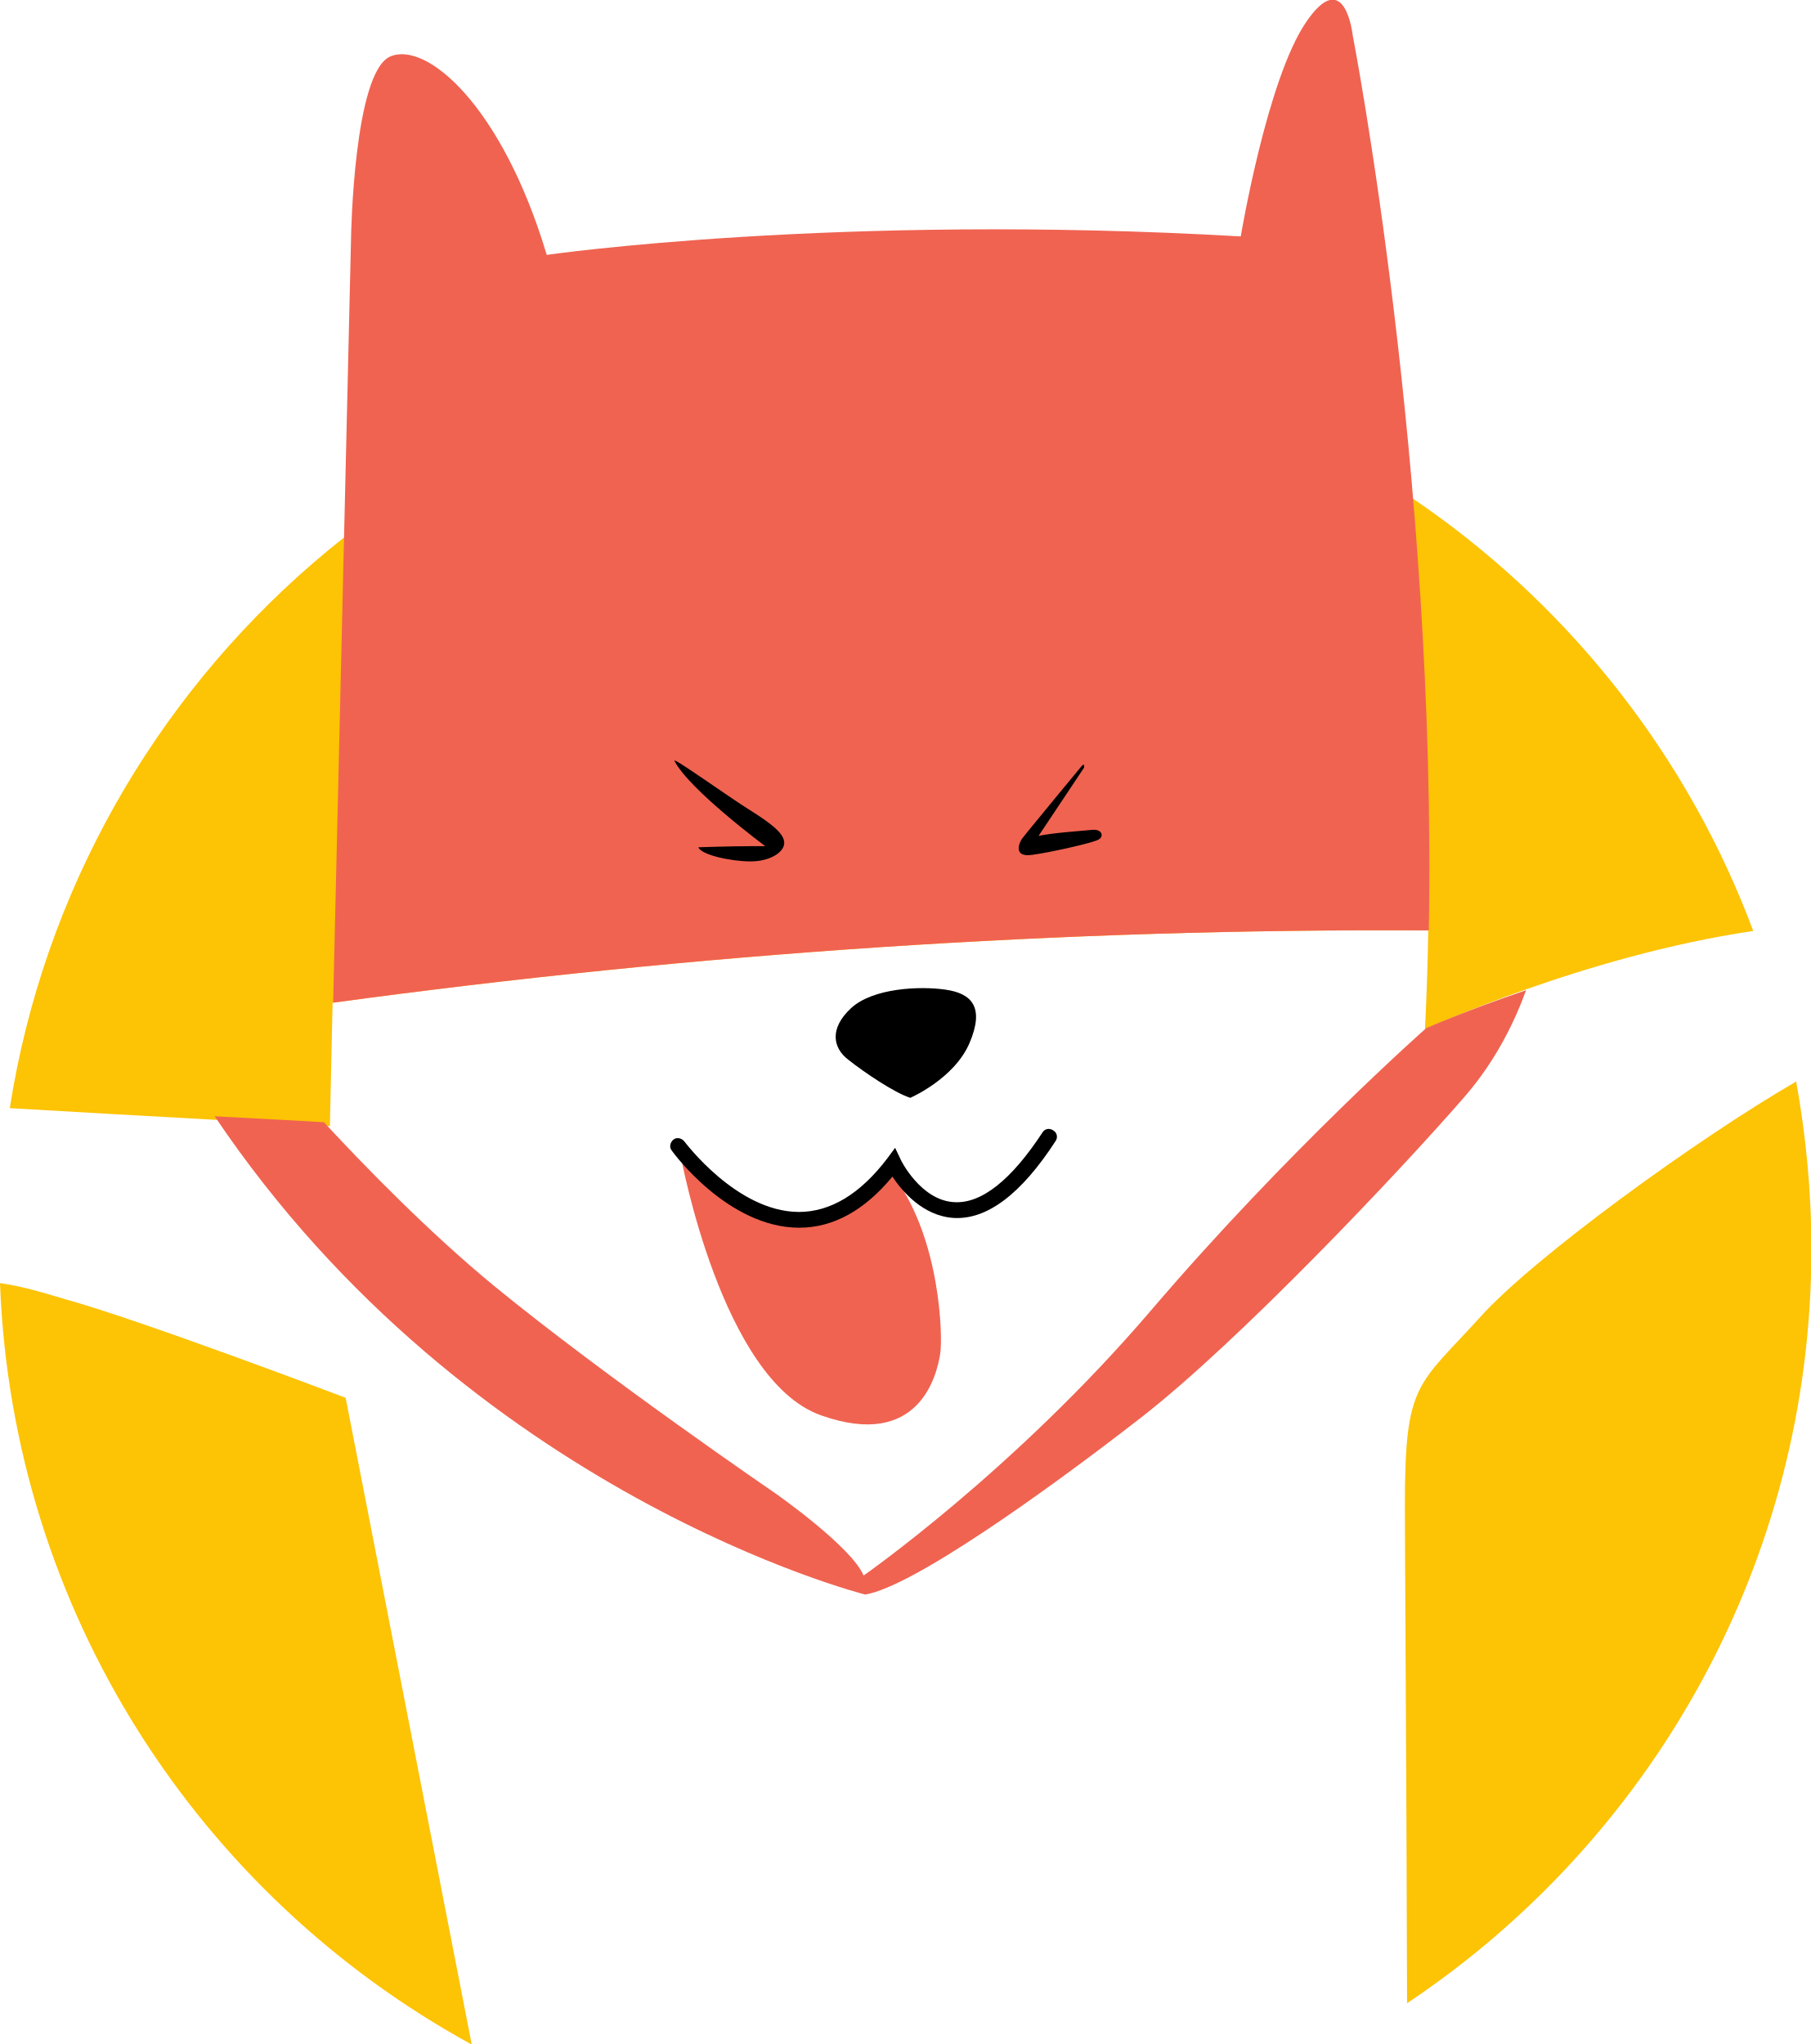
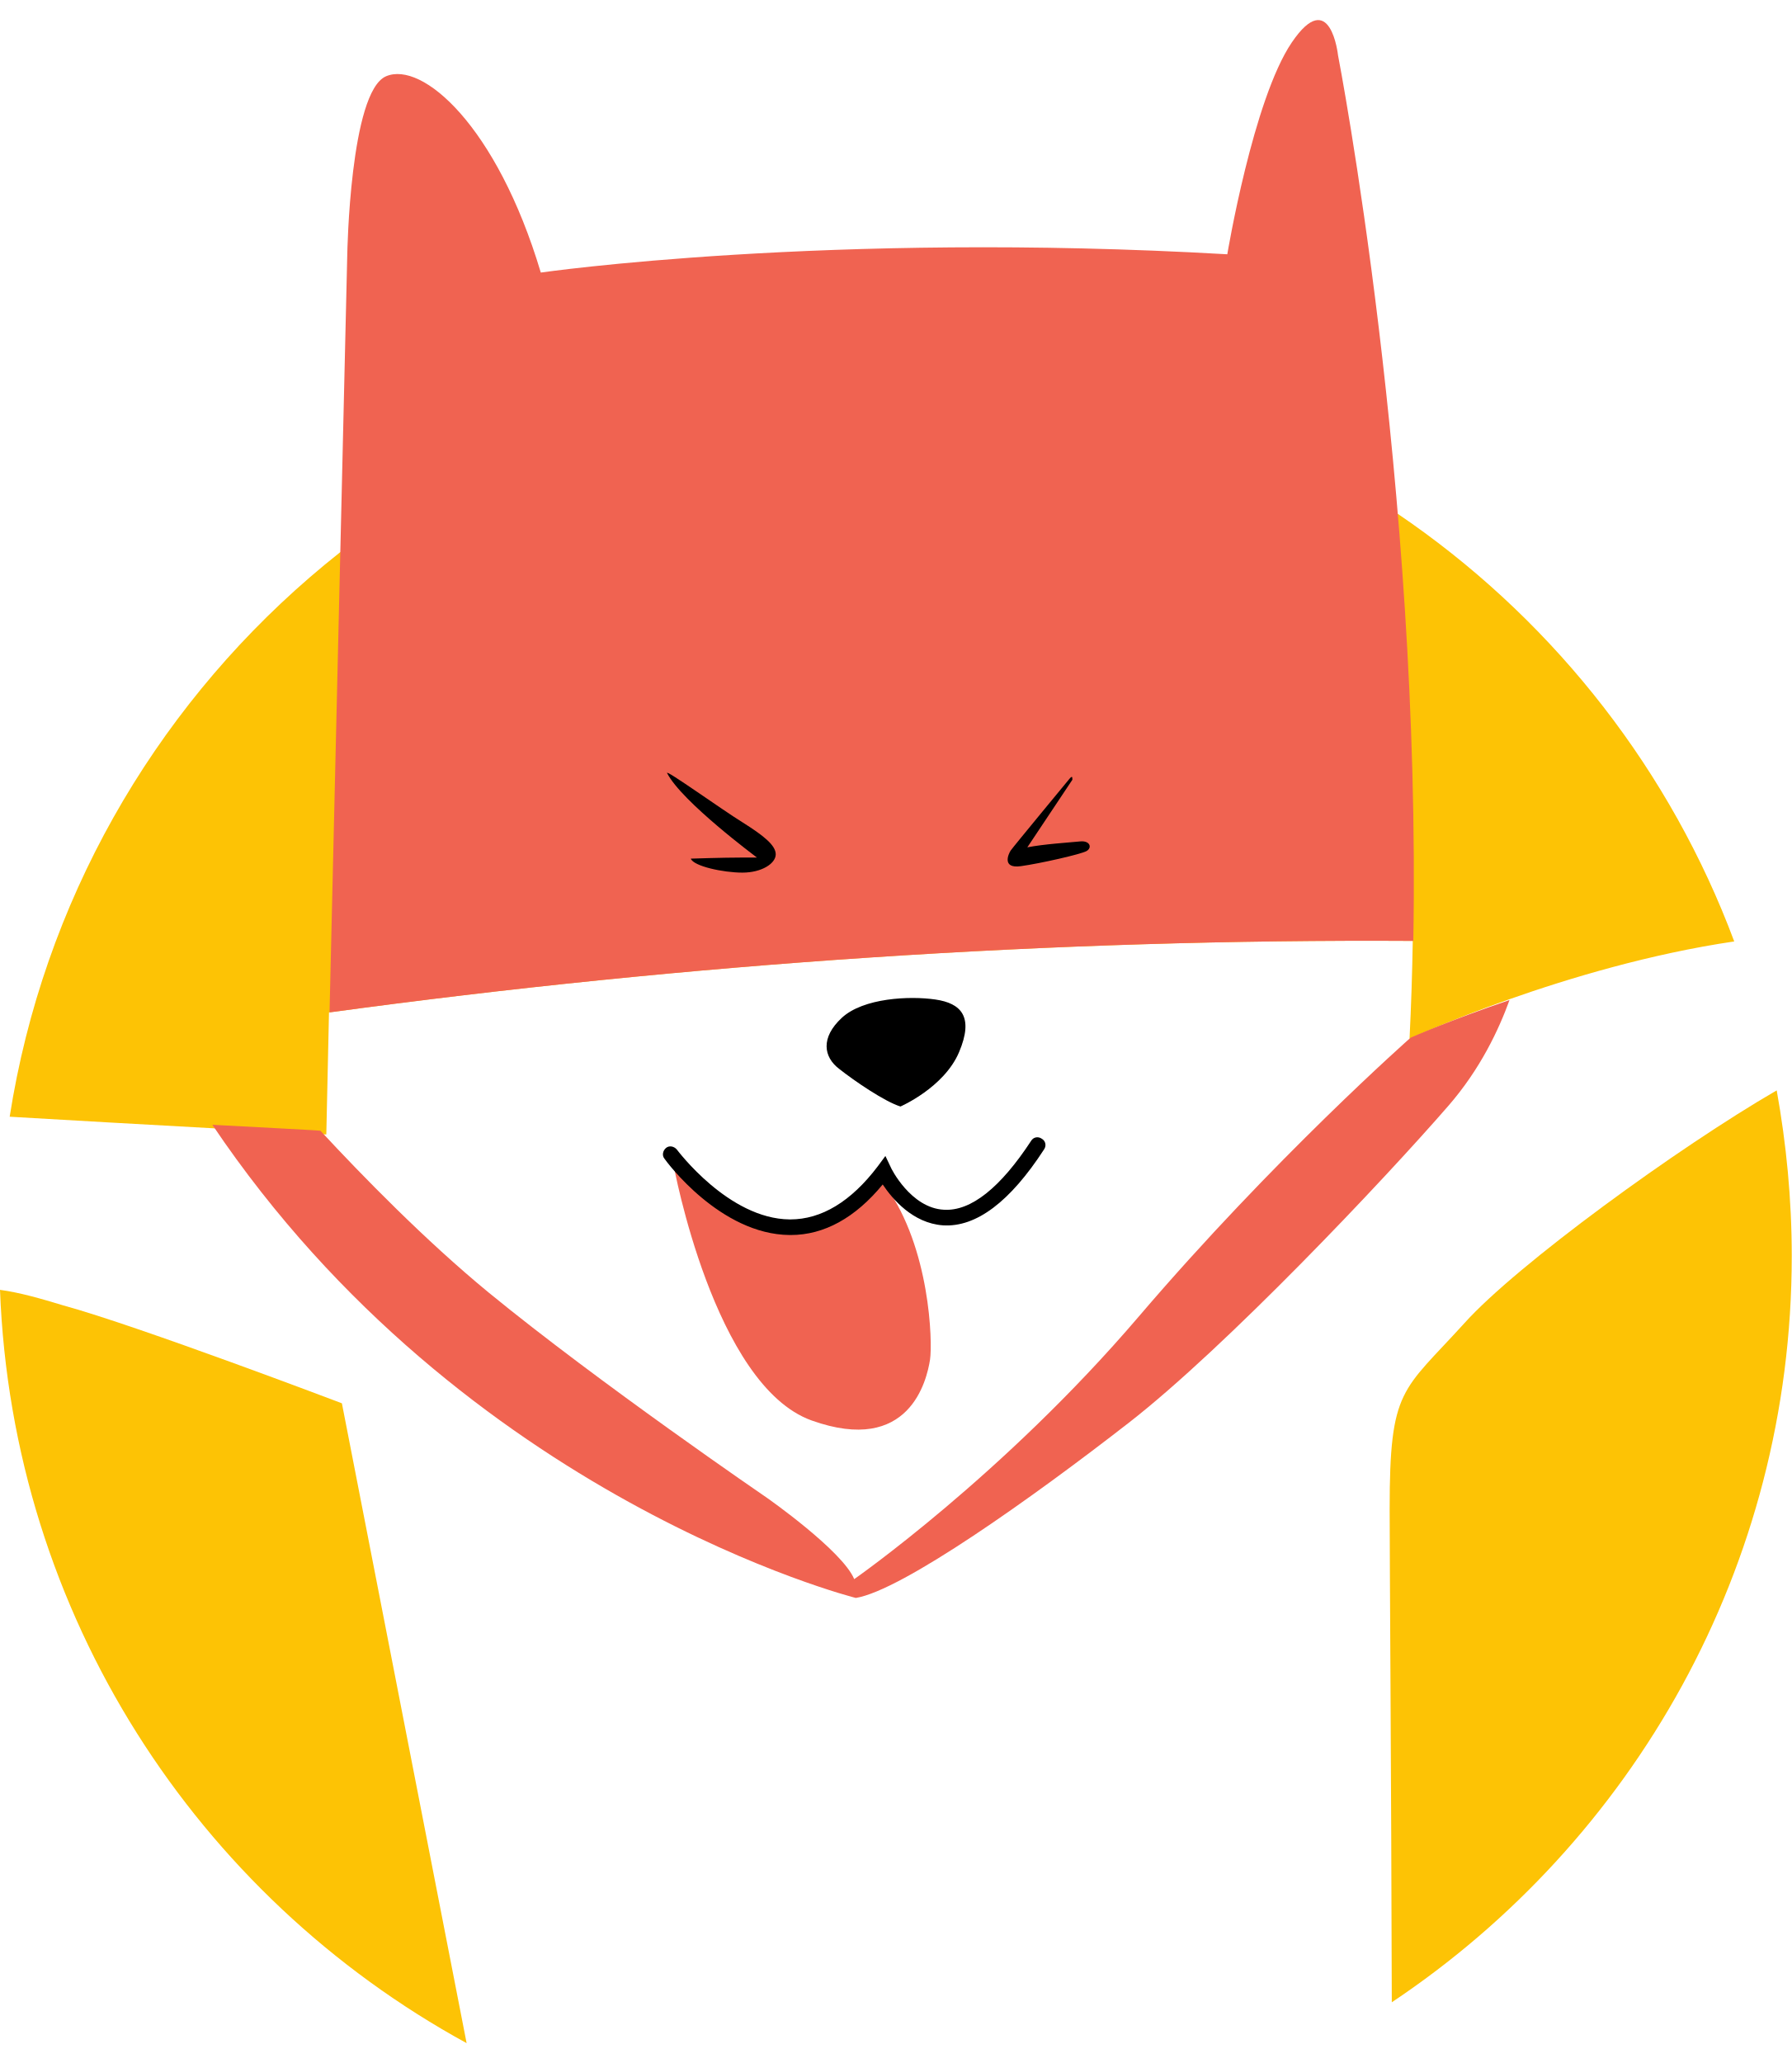
- <svg xmlns="http://www.w3.org/2000/svg" version="1.1" id="Layer_2" x="0px" y="0px" viewBox="0 0 33.32 37.61" enable-background="new 0 0 33.32 37.61" xml:space="preserve" width="33" height="38px;">
+ <svg xmlns="http://www.w3.org/2000/svg" version="1.1" id="Layer_2" x="0px" y="0px" viewBox="0 0 33.32 37.61" enable-background="new 0 0 33.32 37.61" xml:space="preserve" width="33" height="38">
  <g>
    <path fill="#FDC305" d="M6.07,20.72l0.05-2.27c6.67-0.91,13.44-1.37,20.16-1.33c-0.01,0.61-0.03,1.21-0.06,1.82   c0,0,2.92-1.35,6.04-1.81C29.9,10.81,23.8,6.31,16.65,6.31c-8.32,0-15.22,6.1-16.47,14.08C2.36,20.52,6.07,20.72,6.07,20.72z" />
    <path fill="#FDC305" d="M27.24,24.23c-1.16,1.28-1.39,1.2-1.39,3.46c0,0.91,0.03,4.9,0.04,9.17c4.48-2.99,7.44-8.09,7.44-13.88   c0-1.05-0.1-2.08-0.28-3.08C31.22,20.96,28.22,23.14,27.24,24.23z" />
    <path fill="#FDC305" d="M6.36,25.72c0,0-3.79-1.44-5.18-1.82C0.75,23.77,0.37,23.66,0,23.61c0.23,6.05,3.67,11.27,8.68,14.01   L6.36,25.72z" />
  </g>
  <path fill="#F06351" d="M26.29,17.12c0.15-8.48-1.4-16.47-1.4-16.47s-0.14-1.3-0.86-0.24c-0.72,1.06-1.2,3.94-1.2,3.94  c-7.44-0.43-12.77,0.34-12.77,0.34C9.24,1.95,7.85,0.75,7.18,1.04C6.51,1.33,6.46,4.35,6.46,4.35l-0.33,14.1  C12.8,17.54,19.57,17.08,26.29,17.12z" />
  <path d="M12.41,14c-0.05-0.09,1.02,0.68,1.41,0.92c0.38,0.24,0.61,0.42,0.61,0.59c0,0.17-0.26,0.34-0.62,0.34s-0.91-0.12-0.96-0.26  c0,0,0.6-0.02,0.94-0.02h0.29C14.07,15.56,12.68,14.53,12.41,14z" />
  <path d="M19.89,14.11c0,0-1.05,1.27-1.09,1.33c-0.04,0.06-0.17,0.34,0.19,0.29s1.11-0.22,1.22-0.28c0.11-0.06,0.07-0.2-0.12-0.18  c-0.2,0.02-0.68,0.05-0.98,0.11l0.84-1.26C19.94,14.13,19.97,14.01,19.89,14.11z" />
  <path d="M16.75,20.2c0,0,0.81-0.35,1.09-1.01c0.28-0.66,0.04-0.91-0.44-0.98c-0.48-0.07-1.34-0.03-1.74,0.34  c-0.4,0.37-0.34,0.73-0.05,0.95C15.9,19.73,16.46,20.11,16.75,20.2z" />
  <path fill="#F06351" d="M16.35,21.45c0,0-0.18,0.37-0.46,0.59c-0.24,0.19-0.57,0.36-1.02,0.39c-0.64,0.03-1.06-0.17-1.45-0.45  c-0.2-0.14-0.4-0.25-0.53-0.44c-0.16-0.18-0.36-0.25-0.36-0.25s0.75,4.1,2.57,4.75c1.82,0.65,2.14-0.75,2.2-1.13  c0.05-0.33,0-2.08-0.82-3.22C16.46,21.38,16.45,21.58,16.35,21.45z" />
  <g>
    <path d="M14.71,22.59c-0.01,0-0.01,0-0.02,0c-1.29-0.01-2.29-1.36-2.33-1.42c-0.05-0.06-0.03-0.15,0.03-0.2   c0.06-0.05,0.15-0.03,0.2,0.03c0.01,0.01,0.96,1.29,2.1,1.3c0,0,0.01,0,0.01,0c0.58,0,1.13-0.33,1.63-0.99l0.14-0.19l0.1,0.21   c0,0.01,0.37,0.76,0.99,0.79c0.5,0.03,1.05-0.41,1.62-1.28c0.04-0.07,0.13-0.09,0.2-0.04c0.07,0.04,0.09,0.13,0.04,0.2   c-0.63,0.97-1.26,1.45-1.88,1.41c-0.56-0.04-0.94-0.49-1.12-0.76C15.91,22.27,15.33,22.59,14.71,22.59z" />
  </g>
  <path fill="#F06351" d="M26.24,18.92c0,0-2.54,2.24-5.06,5.19s-5.29,4.88-5.29,4.88c-0.22-0.53-1.62-1.51-1.62-1.51  s-3.13-2.14-5.18-3.82c-1.18-0.97-2.35-2.17-3.13-3.01c-0.29-0.02-1.07-0.06-2.01-0.11c4.69,6.97,11.97,8.8,11.97,8.8  c0.86-0.14,3.28-1.86,5.08-3.26c1.8-1.4,4.75-4.52,5.94-5.89c0.6-0.69,0.94-1.42,1.14-1.97C26.96,18.6,26.24,18.92,26.24,18.92z" />
</svg>
